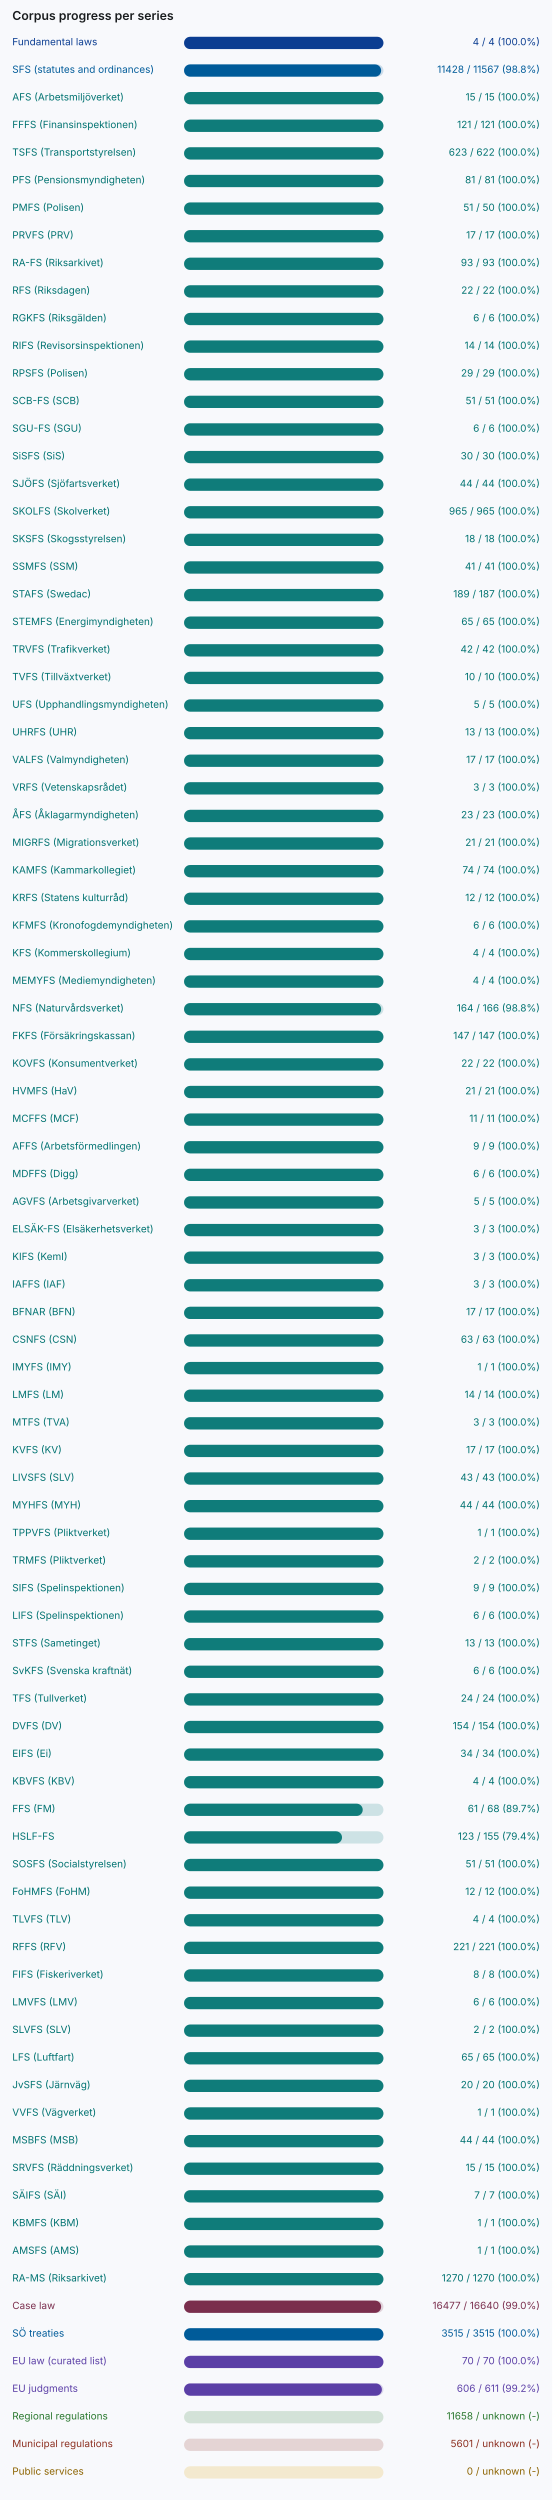
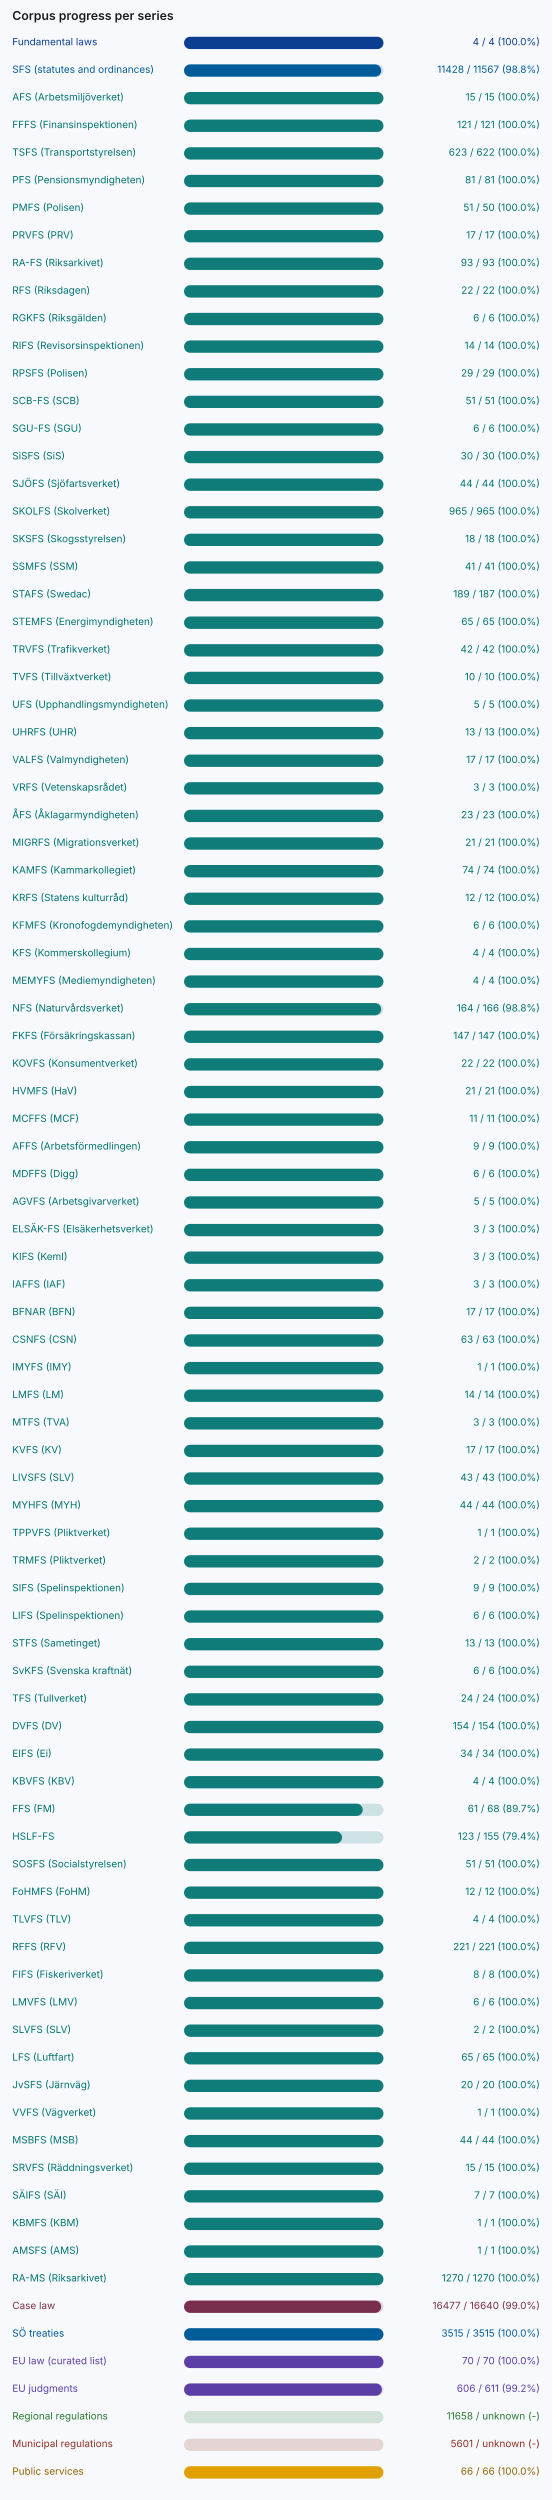
<svg xmlns="http://www.w3.org/2000/svg" width="720" height="3260" viewBox="0 0 720 3260" role="img" aria-label="Corpus progress per series">
  <rect width="720" height="3260" fill="#f8f9fc" />
  <g font-family="Inter, system-ui, sans-serif" font-size="13">
    <text x="16" y="26" font-size="16" font-weight="600" fill="#191c1e">Corpus progress per series</text>
    <text x="16" y="59" fill="#0b3d91">Fundamental laws</text>
    <rect x="240" y="48" width="260" height="16" rx="8" fill="#0b3d91" fill-opacity="0.18" />
    <rect x="240" y="48" width="260" height="16" rx="8" fill="#0b3d91" />
    <text x="704" y="59" text-anchor="end" fill="#0b3d91">4 / 4 (100.0%)</text>
    <text x="16" y="95" fill="#005b99">SFS (statutes and ordinances)</text>
    <rect x="240" y="84" width="260" height="16" rx="8" fill="#005b99" fill-opacity="0.18" />
    <rect x="240" y="84" width="257" height="16" rx="8" fill="#005b99" />
    <text x="704" y="95" text-anchor="end" fill="#005b99">11428 / 11567 (98.8%)</text>
    <text x="16" y="131" fill="#007270">AFS (Arbetsmiljöverket)</text>
    <rect x="240" y="120" width="260" height="16" rx="8" fill="#0f7c7a" fill-opacity="0.18" />
    <rect x="240" y="120" width="260" height="16" rx="8" fill="#0f7c7a" />
    <text x="704" y="131" text-anchor="end" fill="#007270">15 / 15 (100.0%)</text>
    <text x="16" y="167" fill="#007270">FFFS (Finansinspektionen)</text>
    <rect x="240" y="156" width="260" height="16" rx="8" fill="#0f7c7a" fill-opacity="0.18" />
    <rect x="240" y="156" width="260" height="16" rx="8" fill="#0f7c7a" />
    <text x="704" y="167" text-anchor="end" fill="#007270">121 / 121 (100.0%)</text>
    <text x="16" y="203" fill="#007270">TSFS (Transportstyrelsen)</text>
    <rect x="240" y="192" width="260" height="16" rx="8" fill="#0f7c7a" fill-opacity="0.18" />
    <rect x="240" y="192" width="260" height="16" rx="8" fill="#0f7c7a" />
    <text x="704" y="203" text-anchor="end" fill="#007270">623 / 622 (100.0%)</text>
    <text x="16" y="239" fill="#007270">PFS (Pensionsmyndigheten)</text>
    <rect x="240" y="228" width="260" height="16" rx="8" fill="#0f7c7a" fill-opacity="0.18" />
    <rect x="240" y="228" width="260" height="16" rx="8" fill="#0f7c7a" />
    <text x="704" y="239" text-anchor="end" fill="#007270">81 / 81 (100.0%)</text>
    <text x="16" y="275" fill="#007270">PMFS (Polisen)</text>
    <rect x="240" y="264" width="260" height="16" rx="8" fill="#0f7c7a" fill-opacity="0.18" />
    <rect x="240" y="264" width="260" height="16" rx="8" fill="#0f7c7a" />
    <text x="704" y="275" text-anchor="end" fill="#007270">51 / 50 (100.0%)</text>
    <text x="16" y="311" fill="#007270">PRVFS (PRV)</text>
    <rect x="240" y="300" width="260" height="16" rx="8" fill="#0f7c7a" fill-opacity="0.18" />
    <rect x="240" y="300" width="260" height="16" rx="8" fill="#0f7c7a" />
    <text x="704" y="311" text-anchor="end" fill="#007270">17 / 17 (100.0%)</text>
    <text x="16" y="347" fill="#007270">RA-FS (Riksarkivet)</text>
    <rect x="240" y="336" width="260" height="16" rx="8" fill="#0f7c7a" fill-opacity="0.18" />
    <rect x="240" y="336" width="260" height="16" rx="8" fill="#0f7c7a" />
    <text x="704" y="347" text-anchor="end" fill="#007270">93 / 93 (100.0%)</text>
    <text x="16" y="383" fill="#007270">RFS (Riksdagen)</text>
    <rect x="240" y="372" width="260" height="16" rx="8" fill="#0f7c7a" fill-opacity="0.18" />
    <rect x="240" y="372" width="260" height="16" rx="8" fill="#0f7c7a" />
    <text x="704" y="383" text-anchor="end" fill="#007270">22 / 22 (100.0%)</text>
    <text x="16" y="419" fill="#007270">RGKFS (Riksgälden)</text>
    <rect x="240" y="408" width="260" height="16" rx="8" fill="#0f7c7a" fill-opacity="0.18" />
    <rect x="240" y="408" width="260" height="16" rx="8" fill="#0f7c7a" />
    <text x="704" y="419" text-anchor="end" fill="#007270">6 / 6 (100.0%)</text>
    <text x="16" y="455" fill="#007270">RIFS (Revisorsinspektionen)</text>
    <rect x="240" y="444" width="260" height="16" rx="8" fill="#0f7c7a" fill-opacity="0.18" />
    <rect x="240" y="444" width="260" height="16" rx="8" fill="#0f7c7a" />
    <text x="704" y="455" text-anchor="end" fill="#007270">14 / 14 (100.0%)</text>
    <text x="16" y="491" fill="#007270">RPSFS (Polisen)</text>
    <rect x="240" y="480" width="260" height="16" rx="8" fill="#0f7c7a" fill-opacity="0.18" />
    <rect x="240" y="480" width="260" height="16" rx="8" fill="#0f7c7a" />
    <text x="704" y="491" text-anchor="end" fill="#007270">29 / 29 (100.0%)</text>
    <text x="16" y="527" fill="#007270">SCB-FS (SCB)</text>
    <rect x="240" y="516" width="260" height="16" rx="8" fill="#0f7c7a" fill-opacity="0.18" />
    <rect x="240" y="516" width="260" height="16" rx="8" fill="#0f7c7a" />
    <text x="704" y="527" text-anchor="end" fill="#007270">51 / 51 (100.0%)</text>
    <text x="16" y="563" fill="#007270">SGU-FS (SGU)</text>
    <rect x="240" y="552" width="260" height="16" rx="8" fill="#0f7c7a" fill-opacity="0.18" />
    <rect x="240" y="552" width="260" height="16" rx="8" fill="#0f7c7a" />
    <text x="704" y="563" text-anchor="end" fill="#007270">6 / 6 (100.0%)</text>
    <text x="16" y="599" fill="#007270">SiSFS (SiS)</text>
    <rect x="240" y="588" width="260" height="16" rx="8" fill="#0f7c7a" fill-opacity="0.18" />
    <rect x="240" y="588" width="260" height="16" rx="8" fill="#0f7c7a" />
    <text x="704" y="599" text-anchor="end" fill="#007270">30 / 30 (100.0%)</text>
    <text x="16" y="635" fill="#007270">SJÖFS (Sjöfartsverket)</text>
    <rect x="240" y="624" width="260" height="16" rx="8" fill="#0f7c7a" fill-opacity="0.18" />
    <rect x="240" y="624" width="260" height="16" rx="8" fill="#0f7c7a" />
    <text x="704" y="635" text-anchor="end" fill="#007270">44 / 44 (100.0%)</text>
    <text x="16" y="671" fill="#007270">SKOLFS (Skolverket)</text>
    <rect x="240" y="660" width="260" height="16" rx="8" fill="#0f7c7a" fill-opacity="0.18" />
    <rect x="240" y="660" width="260" height="16" rx="8" fill="#0f7c7a" />
    <text x="704" y="671" text-anchor="end" fill="#007270">965 / 965 (100.0%)</text>
    <text x="16" y="707" fill="#007270">SKSFS (Skogsstyrelsen)</text>
    <rect x="240" y="696" width="260" height="16" rx="8" fill="#0f7c7a" fill-opacity="0.18" />
    <rect x="240" y="696" width="260" height="16" rx="8" fill="#0f7c7a" />
    <text x="704" y="707" text-anchor="end" fill="#007270">18 / 18 (100.0%)</text>
    <text x="16" y="743" fill="#007270">SSMFS (SSM)</text>
    <rect x="240" y="732" width="260" height="16" rx="8" fill="#0f7c7a" fill-opacity="0.18" />
    <rect x="240" y="732" width="260" height="16" rx="8" fill="#0f7c7a" />
    <text x="704" y="743" text-anchor="end" fill="#007270">41 / 41 (100.0%)</text>
    <text x="16" y="779" fill="#007270">STAFS (Swedac)</text>
    <rect x="240" y="768" width="260" height="16" rx="8" fill="#0f7c7a" fill-opacity="0.18" />
    <rect x="240" y="768" width="260" height="16" rx="8" fill="#0f7c7a" />
    <text x="704" y="779" text-anchor="end" fill="#007270">189 / 187 (100.0%)</text>
    <text x="16" y="815" fill="#007270">STEMFS (Energimyndigheten)</text>
    <rect x="240" y="804" width="260" height="16" rx="8" fill="#0f7c7a" fill-opacity="0.18" />
    <rect x="240" y="804" width="260" height="16" rx="8" fill="#0f7c7a" />
    <text x="704" y="815" text-anchor="end" fill="#007270">65 / 65 (100.0%)</text>
    <text x="16" y="851" fill="#007270">TRVFS (Trafikverket)</text>
    <rect x="240" y="840" width="260" height="16" rx="8" fill="#0f7c7a" fill-opacity="0.18" />
    <rect x="240" y="840" width="260" height="16" rx="8" fill="#0f7c7a" />
    <text x="704" y="851" text-anchor="end" fill="#007270">42 / 42 (100.0%)</text>
    <text x="16" y="887" fill="#007270">TVFS (Tillväxtverket)</text>
    <rect x="240" y="876" width="260" height="16" rx="8" fill="#0f7c7a" fill-opacity="0.18" />
    <rect x="240" y="876" width="260" height="16" rx="8" fill="#0f7c7a" />
    <text x="704" y="887" text-anchor="end" fill="#007270">10 / 10 (100.0%)</text>
    <text x="16" y="923" fill="#007270">UFS (Upphandlingsmyndigheten)</text>
    <rect x="240" y="912" width="260" height="16" rx="8" fill="#0f7c7a" fill-opacity="0.18" />
    <rect x="240" y="912" width="260" height="16" rx="8" fill="#0f7c7a" />
    <text x="704" y="923" text-anchor="end" fill="#007270">5 / 5 (100.0%)</text>
    <text x="16" y="959" fill="#007270">UHRFS (UHR)</text>
    <rect x="240" y="948" width="260" height="16" rx="8" fill="#0f7c7a" fill-opacity="0.18" />
    <rect x="240" y="948" width="260" height="16" rx="8" fill="#0f7c7a" />
    <text x="704" y="959" text-anchor="end" fill="#007270">13 / 13 (100.0%)</text>
    <text x="16" y="995" fill="#007270">VALFS (Valmyndigheten)</text>
    <rect x="240" y="984" width="260" height="16" rx="8" fill="#0f7c7a" fill-opacity="0.18" />
    <rect x="240" y="984" width="260" height="16" rx="8" fill="#0f7c7a" />
    <text x="704" y="995" text-anchor="end" fill="#007270">17 / 17 (100.0%)</text>
    <text x="16" y="1031" fill="#007270">VRFS (Vetenskapsrådet)</text>
    <rect x="240" y="1020" width="260" height="16" rx="8" fill="#0f7c7a" fill-opacity="0.18" />
    <rect x="240" y="1020" width="260" height="16" rx="8" fill="#0f7c7a" />
    <text x="704" y="1031" text-anchor="end" fill="#007270">3 / 3 (100.0%)</text>
    <text x="16" y="1067" fill="#007270">ÅFS (Åklagarmyndigheten)</text>
    <rect x="240" y="1056" width="260" height="16" rx="8" fill="#0f7c7a" fill-opacity="0.18" />
    <rect x="240" y="1056" width="260" height="16" rx="8" fill="#0f7c7a" />
    <text x="704" y="1067" text-anchor="end" fill="#007270">23 / 23 (100.0%)</text>
    <text x="16" y="1103" fill="#007270">MIGRFS (Migrationsverket)</text>
    <rect x="240" y="1092" width="260" height="16" rx="8" fill="#0f7c7a" fill-opacity="0.18" />
    <rect x="240" y="1092" width="260" height="16" rx="8" fill="#0f7c7a" />
    <text x="704" y="1103" text-anchor="end" fill="#007270">21 / 21 (100.0%)</text>
    <text x="16" y="1139" fill="#007270">KAMFS (Kammarkollegiet)</text>
    <rect x="240" y="1128" width="260" height="16" rx="8" fill="#0f7c7a" fill-opacity="0.18" />
    <rect x="240" y="1128" width="260" height="16" rx="8" fill="#0f7c7a" />
    <text x="704" y="1139" text-anchor="end" fill="#007270">74 / 74 (100.0%)</text>
    <text x="16" y="1175" fill="#007270">KRFS (Statens kulturråd)</text>
    <rect x="240" y="1164" width="260" height="16" rx="8" fill="#0f7c7a" fill-opacity="0.18" />
    <rect x="240" y="1164" width="260" height="16" rx="8" fill="#0f7c7a" />
    <text x="704" y="1175" text-anchor="end" fill="#007270">12 / 12 (100.0%)</text>
    <text x="16" y="1211" fill="#007270">KFMFS (Kronofogdemyndigheten)</text>
    <rect x="240" y="1200" width="260" height="16" rx="8" fill="#0f7c7a" fill-opacity="0.18" />
    <rect x="240" y="1200" width="260" height="16" rx="8" fill="#0f7c7a" />
    <text x="704" y="1211" text-anchor="end" fill="#007270">6 / 6 (100.0%)</text>
    <text x="16" y="1247" fill="#007270">KFS (Kommerskollegium)</text>
    <rect x="240" y="1236" width="260" height="16" rx="8" fill="#0f7c7a" fill-opacity="0.18" />
    <rect x="240" y="1236" width="260" height="16" rx="8" fill="#0f7c7a" />
    <text x="704" y="1247" text-anchor="end" fill="#007270">4 / 4 (100.0%)</text>
    <text x="16" y="1283" fill="#007270">MEMYFS (Mediemyndigheten)</text>
    <rect x="240" y="1272" width="260" height="16" rx="8" fill="#0f7c7a" fill-opacity="0.18" />
    <rect x="240" y="1272" width="260" height="16" rx="8" fill="#0f7c7a" />
    <text x="704" y="1283" text-anchor="end" fill="#007270">4 / 4 (100.0%)</text>
    <text x="16" y="1319" fill="#007270">NFS (Naturvårdsverket)</text>
    <rect x="240" y="1308" width="260" height="16" rx="8" fill="#0f7c7a" fill-opacity="0.18" />
    <rect x="240" y="1308" width="257" height="16" rx="8" fill="#0f7c7a" />
    <text x="704" y="1319" text-anchor="end" fill="#007270">164 / 166 (98.8%)</text>
    <text x="16" y="1355" fill="#007270">FKFS (Försäkringskassan)</text>
    <rect x="240" y="1344" width="260" height="16" rx="8" fill="#0f7c7a" fill-opacity="0.18" />
    <rect x="240" y="1344" width="260" height="16" rx="8" fill="#0f7c7a" />
    <text x="704" y="1355" text-anchor="end" fill="#007270">147 / 147 (100.0%)</text>
    <text x="16" y="1391" fill="#007270">KOVFS (Konsumentverket)</text>
    <rect x="240" y="1380" width="260" height="16" rx="8" fill="#0f7c7a" fill-opacity="0.18" />
    <rect x="240" y="1380" width="260" height="16" rx="8" fill="#0f7c7a" />
    <text x="704" y="1391" text-anchor="end" fill="#007270">22 / 22 (100.0%)</text>
    <text x="16" y="1427" fill="#007270">HVMFS (HaV)</text>
    <rect x="240" y="1416" width="260" height="16" rx="8" fill="#0f7c7a" fill-opacity="0.18" />
    <rect x="240" y="1416" width="260" height="16" rx="8" fill="#0f7c7a" />
    <text x="704" y="1427" text-anchor="end" fill="#007270">21 / 21 (100.0%)</text>
    <text x="16" y="1463" fill="#007270">MCFFS (MCF)</text>
    <rect x="240" y="1452" width="260" height="16" rx="8" fill="#0f7c7a" fill-opacity="0.18" />
    <rect x="240" y="1452" width="260" height="16" rx="8" fill="#0f7c7a" />
    <text x="704" y="1463" text-anchor="end" fill="#007270">11 / 11 (100.0%)</text>
    <text x="16" y="1499" fill="#007270">AFFS (Arbetsförmedlingen)</text>
    <rect x="240" y="1488" width="260" height="16" rx="8" fill="#0f7c7a" fill-opacity="0.18" />
    <rect x="240" y="1488" width="260" height="16" rx="8" fill="#0f7c7a" />
    <text x="704" y="1499" text-anchor="end" fill="#007270">9 / 9 (100.0%)</text>
    <text x="16" y="1535" fill="#007270">MDFFS (Digg)</text>
    <rect x="240" y="1524" width="260" height="16" rx="8" fill="#0f7c7a" fill-opacity="0.18" />
    <rect x="240" y="1524" width="260" height="16" rx="8" fill="#0f7c7a" />
    <text x="704" y="1535" text-anchor="end" fill="#007270">6 / 6 (100.0%)</text>
    <text x="16" y="1571" fill="#007270">AGVFS (Arbetsgivarverket)</text>
    <rect x="240" y="1560" width="260" height="16" rx="8" fill="#0f7c7a" fill-opacity="0.18" />
    <rect x="240" y="1560" width="260" height="16" rx="8" fill="#0f7c7a" />
    <text x="704" y="1571" text-anchor="end" fill="#007270">5 / 5 (100.0%)</text>
    <text x="16" y="1607" fill="#007270">ELSÄK-FS (Elsäkerhetsverket)</text>
    <rect x="240" y="1596" width="260" height="16" rx="8" fill="#0f7c7a" fill-opacity="0.18" />
    <rect x="240" y="1596" width="260" height="16" rx="8" fill="#0f7c7a" />
    <text x="704" y="1607" text-anchor="end" fill="#007270">3 / 3 (100.0%)</text>
    <text x="16" y="1643" fill="#007270">KIFS (KemI)</text>
    <rect x="240" y="1632" width="260" height="16" rx="8" fill="#0f7c7a" fill-opacity="0.18" />
    <rect x="240" y="1632" width="260" height="16" rx="8" fill="#0f7c7a" />
    <text x="704" y="1643" text-anchor="end" fill="#007270">3 / 3 (100.0%)</text>
    <text x="16" y="1679" fill="#007270">IAFFS (IAF)</text>
    <rect x="240" y="1668" width="260" height="16" rx="8" fill="#0f7c7a" fill-opacity="0.18" />
    <rect x="240" y="1668" width="260" height="16" rx="8" fill="#0f7c7a" />
    <text x="704" y="1679" text-anchor="end" fill="#007270">3 / 3 (100.0%)</text>
    <text x="16" y="1715" fill="#007270">BFNAR (BFN)</text>
    <rect x="240" y="1704" width="260" height="16" rx="8" fill="#0f7c7a" fill-opacity="0.18" />
    <rect x="240" y="1704" width="260" height="16" rx="8" fill="#0f7c7a" />
    <text x="704" y="1715" text-anchor="end" fill="#007270">17 / 17 (100.0%)</text>
    <text x="16" y="1751" fill="#007270">CSNFS (CSN)</text>
    <rect x="240" y="1740" width="260" height="16" rx="8" fill="#0f7c7a" fill-opacity="0.18" />
    <rect x="240" y="1740" width="260" height="16" rx="8" fill="#0f7c7a" />
    <text x="704" y="1751" text-anchor="end" fill="#007270">63 / 63 (100.0%)</text>
    <text x="16" y="1787" fill="#007270">IMYFS (IMY)</text>
    <rect x="240" y="1776" width="260" height="16" rx="8" fill="#0f7c7a" fill-opacity="0.18" />
    <rect x="240" y="1776" width="260" height="16" rx="8" fill="#0f7c7a" />
    <text x="704" y="1787" text-anchor="end" fill="#007270">1 / 1 (100.0%)</text>
    <text x="16" y="1823" fill="#007270">LMFS (LM)</text>
    <rect x="240" y="1812" width="260" height="16" rx="8" fill="#0f7c7a" fill-opacity="0.18" />
    <rect x="240" y="1812" width="260" height="16" rx="8" fill="#0f7c7a" />
    <text x="704" y="1823" text-anchor="end" fill="#007270">14 / 14 (100.0%)</text>
    <text x="16" y="1859" fill="#007270">MTFS (TVA)</text>
    <rect x="240" y="1848" width="260" height="16" rx="8" fill="#0f7c7a" fill-opacity="0.18" />
    <rect x="240" y="1848" width="260" height="16" rx="8" fill="#0f7c7a" />
    <text x="704" y="1859" text-anchor="end" fill="#007270">3 / 3 (100.0%)</text>
    <text x="16" y="1895" fill="#007270">KVFS (KV)</text>
    <rect x="240" y="1884" width="260" height="16" rx="8" fill="#0f7c7a" fill-opacity="0.18" />
    <rect x="240" y="1884" width="260" height="16" rx="8" fill="#0f7c7a" />
    <text x="704" y="1895" text-anchor="end" fill="#007270">17 / 17 (100.0%)</text>
    <text x="16" y="1931" fill="#007270">LIVSFS (SLV)</text>
    <rect x="240" y="1920" width="260" height="16" rx="8" fill="#0f7c7a" fill-opacity="0.18" />
    <rect x="240" y="1920" width="260" height="16" rx="8" fill="#0f7c7a" />
    <text x="704" y="1931" text-anchor="end" fill="#007270">43 / 43 (100.0%)</text>
    <text x="16" y="1967" fill="#007270">MYHFS (MYH)</text>
    <rect x="240" y="1956" width="260" height="16" rx="8" fill="#0f7c7a" fill-opacity="0.18" />
    <rect x="240" y="1956" width="260" height="16" rx="8" fill="#0f7c7a" />
    <text x="704" y="1967" text-anchor="end" fill="#007270">44 / 44 (100.0%)</text>
    <text x="16" y="2003" fill="#007270">TPPVFS (Pliktverket)</text>
    <rect x="240" y="1992" width="260" height="16" rx="8" fill="#0f7c7a" fill-opacity="0.18" />
    <rect x="240" y="1992" width="260" height="16" rx="8" fill="#0f7c7a" />
    <text x="704" y="2003" text-anchor="end" fill="#007270">1 / 1 (100.0%)</text>
    <text x="16" y="2039" fill="#007270">TRMFS (Pliktverket)</text>
    <rect x="240" y="2028" width="260" height="16" rx="8" fill="#0f7c7a" fill-opacity="0.18" />
    <rect x="240" y="2028" width="260" height="16" rx="8" fill="#0f7c7a" />
    <text x="704" y="2039" text-anchor="end" fill="#007270">2 / 2 (100.0%)</text>
    <text x="16" y="2075" fill="#007270">SIFS (Spelinspektionen)</text>
    <rect x="240" y="2064" width="260" height="16" rx="8" fill="#0f7c7a" fill-opacity="0.18" />
    <rect x="240" y="2064" width="260" height="16" rx="8" fill="#0f7c7a" />
    <text x="704" y="2075" text-anchor="end" fill="#007270">9 / 9 (100.0%)</text>
    <text x="16" y="2111" fill="#007270">LIFS (Spelinspektionen)</text>
    <rect x="240" y="2100" width="260" height="16" rx="8" fill="#0f7c7a" fill-opacity="0.18" />
    <rect x="240" y="2100" width="260" height="16" rx="8" fill="#0f7c7a" />
    <text x="704" y="2111" text-anchor="end" fill="#007270">6 / 6 (100.0%)</text>
    <text x="16" y="2147" fill="#007270">STFS (Sametinget)</text>
    <rect x="240" y="2136" width="260" height="16" rx="8" fill="#0f7c7a" fill-opacity="0.18" />
    <rect x="240" y="2136" width="260" height="16" rx="8" fill="#0f7c7a" />
    <text x="704" y="2147" text-anchor="end" fill="#007270">13 / 13 (100.0%)</text>
    <text x="16" y="2183" fill="#007270">SvKFS (Svenska kraftnät)</text>
    <rect x="240" y="2172" width="260" height="16" rx="8" fill="#0f7c7a" fill-opacity="0.18" />
    <rect x="240" y="2172" width="260" height="16" rx="8" fill="#0f7c7a" />
    <text x="704" y="2183" text-anchor="end" fill="#007270">6 / 6 (100.0%)</text>
    <text x="16" y="2219" fill="#007270">TFS (Tullverket)</text>
    <rect x="240" y="2208" width="260" height="16" rx="8" fill="#0f7c7a" fill-opacity="0.18" />
    <rect x="240" y="2208" width="260" height="16" rx="8" fill="#0f7c7a" />
    <text x="704" y="2219" text-anchor="end" fill="#007270">24 / 24 (100.0%)</text>
    <text x="16" y="2255" fill="#007270">DVFS (DV)</text>
    <rect x="240" y="2244" width="260" height="16" rx="8" fill="#0f7c7a" fill-opacity="0.18" />
    <rect x="240" y="2244" width="260" height="16" rx="8" fill="#0f7c7a" />
    <text x="704" y="2255" text-anchor="end" fill="#007270">154 / 154 (100.0%)</text>
    <text x="16" y="2291" fill="#007270">EIFS (Ei)</text>
    <rect x="240" y="2280" width="260" height="16" rx="8" fill="#0f7c7a" fill-opacity="0.18" />
    <rect x="240" y="2280" width="260" height="16" rx="8" fill="#0f7c7a" />
    <text x="704" y="2291" text-anchor="end" fill="#007270">34 / 34 (100.0%)</text>
    <text x="16" y="2327" fill="#007270">KBVFS (KBV)</text>
    <rect x="240" y="2316" width="260" height="16" rx="8" fill="#0f7c7a" fill-opacity="0.18" />
    <rect x="240" y="2316" width="260" height="16" rx="8" fill="#0f7c7a" />
    <text x="704" y="2327" text-anchor="end" fill="#007270">4 / 4 (100.0%)</text>
    <text x="16" y="2363" fill="#007270">FFS (FM)</text>
    <rect x="240" y="2352" width="260" height="16" rx="8" fill="#0f7c7a" fill-opacity="0.18" />
    <rect x="240" y="2352" width="233" height="16" rx="8" fill="#0f7c7a" />
    <text x="704" y="2363" text-anchor="end" fill="#007270">61 / 68 (89.7%)</text>
    <text x="16" y="2399" fill="#007270">HSLF-FS</text>
    <rect x="240" y="2388" width="260" height="16" rx="8" fill="#0f7c7a" fill-opacity="0.18" />
    <rect x="240" y="2388" width="206" height="16" rx="8" fill="#0f7c7a" />
    <text x="704" y="2399" text-anchor="end" fill="#007270">123 / 155 (79.4%)</text>
    <text x="16" y="2435" fill="#007270">SOSFS (Socialstyrelsen)</text>
    <rect x="240" y="2424" width="260" height="16" rx="8" fill="#0f7c7a" fill-opacity="0.18" />
    <rect x="240" y="2424" width="260" height="16" rx="8" fill="#0f7c7a" />
    <text x="704" y="2435" text-anchor="end" fill="#007270">51 / 51 (100.0%)</text>
    <text x="16" y="2471" fill="#007270">FoHMFS (FoHM)</text>
    <rect x="240" y="2460" width="260" height="16" rx="8" fill="#0f7c7a" fill-opacity="0.18" />
    <rect x="240" y="2460" width="260" height="16" rx="8" fill="#0f7c7a" />
    <text x="704" y="2471" text-anchor="end" fill="#007270">12 / 12 (100.0%)</text>
    <text x="16" y="2507" fill="#007270">TLVFS (TLV)</text>
    <rect x="240" y="2496" width="260" height="16" rx="8" fill="#0f7c7a" fill-opacity="0.18" />
    <rect x="240" y="2496" width="260" height="16" rx="8" fill="#0f7c7a" />
    <text x="704" y="2507" text-anchor="end" fill="#007270">4 / 4 (100.0%)</text>
    <text x="16" y="2543" fill="#007270">RFFS (RFV)</text>
    <rect x="240" y="2532" width="260" height="16" rx="8" fill="#0f7c7a" fill-opacity="0.18" />
    <rect x="240" y="2532" width="260" height="16" rx="8" fill="#0f7c7a" />
    <text x="704" y="2543" text-anchor="end" fill="#007270">221 / 221 (100.0%)</text>
    <text x="16" y="2579" fill="#007270">FIFS (Fiskeriverket)</text>
    <rect x="240" y="2568" width="260" height="16" rx="8" fill="#0f7c7a" fill-opacity="0.18" />
    <rect x="240" y="2568" width="260" height="16" rx="8" fill="#0f7c7a" />
    <text x="704" y="2579" text-anchor="end" fill="#007270">8 / 8 (100.0%)</text>
    <text x="16" y="2615" fill="#007270">LMVFS (LMV)</text>
    <rect x="240" y="2604" width="260" height="16" rx="8" fill="#0f7c7a" fill-opacity="0.18" />
    <rect x="240" y="2604" width="260" height="16" rx="8" fill="#0f7c7a" />
    <text x="704" y="2615" text-anchor="end" fill="#007270">6 / 6 (100.0%)</text>
    <text x="16" y="2651" fill="#007270">SLVFS (SLV)</text>
    <rect x="240" y="2640" width="260" height="16" rx="8" fill="#0f7c7a" fill-opacity="0.18" />
    <rect x="240" y="2640" width="260" height="16" rx="8" fill="#0f7c7a" />
    <text x="704" y="2651" text-anchor="end" fill="#007270">2 / 2 (100.0%)</text>
    <text x="16" y="2687" fill="#007270">LFS (Luftfart)</text>
    <rect x="240" y="2676" width="260" height="16" rx="8" fill="#0f7c7a" fill-opacity="0.18" />
    <rect x="240" y="2676" width="260" height="16" rx="8" fill="#0f7c7a" />
    <text x="704" y="2687" text-anchor="end" fill="#007270">65 / 65 (100.0%)</text>
    <text x="16" y="2723" fill="#007270">JvSFS (Järnväg)</text>
    <rect x="240" y="2712" width="260" height="16" rx="8" fill="#0f7c7a" fill-opacity="0.18" />
    <rect x="240" y="2712" width="260" height="16" rx="8" fill="#0f7c7a" />
    <text x="704" y="2723" text-anchor="end" fill="#007270">20 / 20 (100.0%)</text>
    <text x="16" y="2759" fill="#007270">VVFS (Vägverket)</text>
    <rect x="240" y="2748" width="260" height="16" rx="8" fill="#0f7c7a" fill-opacity="0.18" />
    <rect x="240" y="2748" width="260" height="16" rx="8" fill="#0f7c7a" />
    <text x="704" y="2759" text-anchor="end" fill="#007270">1 / 1 (100.0%)</text>
    <text x="16" y="2795" fill="#007270">MSBFS (MSB)</text>
    <rect x="240" y="2784" width="260" height="16" rx="8" fill="#0f7c7a" fill-opacity="0.18" />
    <rect x="240" y="2784" width="260" height="16" rx="8" fill="#0f7c7a" />
    <text x="704" y="2795" text-anchor="end" fill="#007270">44 / 44 (100.0%)</text>
    <text x="16" y="2831" fill="#007270">SRVFS (Räddningsverket)</text>
    <rect x="240" y="2820" width="260" height="16" rx="8" fill="#0f7c7a" fill-opacity="0.18" />
    <rect x="240" y="2820" width="260" height="16" rx="8" fill="#0f7c7a" />
    <text x="704" y="2831" text-anchor="end" fill="#007270">15 / 15 (100.0%)</text>
    <text x="16" y="2867" fill="#007270">SÄIFS (SÄI)</text>
    <rect x="240" y="2856" width="260" height="16" rx="8" fill="#0f7c7a" fill-opacity="0.18" />
    <rect x="240" y="2856" width="260" height="16" rx="8" fill="#0f7c7a" />
    <text x="704" y="2867" text-anchor="end" fill="#007270">7 / 7 (100.0%)</text>
    <text x="16" y="2903" fill="#007270">KBMFS (KBM)</text>
    <rect x="240" y="2892" width="260" height="16" rx="8" fill="#0f7c7a" fill-opacity="0.18" />
    <rect x="240" y="2892" width="260" height="16" rx="8" fill="#0f7c7a" />
    <text x="704" y="2903" text-anchor="end" fill="#007270">1 / 1 (100.0%)</text>
    <text x="16" y="2939" fill="#007270">AMSFS (AMS)</text>
    <rect x="240" y="2928" width="260" height="16" rx="8" fill="#0f7c7a" fill-opacity="0.18" />
    <rect x="240" y="2928" width="260" height="16" rx="8" fill="#0f7c7a" />
    <text x="704" y="2939" text-anchor="end" fill="#007270">1 / 1 (100.0%)</text>
    <text x="16" y="2975" fill="#007270">RA-MS (Riksarkivet)</text>
    <rect x="240" y="2964" width="260" height="16" rx="8" fill="#0f7c7a" fill-opacity="0.18" />
    <rect x="240" y="2964" width="260" height="16" rx="8" fill="#0f7c7a" />
    <text x="704" y="2975" text-anchor="end" fill="#007270">1270 / 1270 (100.0%)</text>
    <text x="16" y="3011" fill="#7a2e4d">Case law</text>
    <rect x="240" y="3000" width="260" height="16" rx="8" fill="#7a2e4d" fill-opacity="0.18" />
    <rect x="240" y="3000" width="257" height="16" rx="8" fill="#7a2e4d" />
    <text x="704" y="3011" text-anchor="end" fill="#7a2e4d">16477 / 16640 (99.0%)</text>
    <text x="16" y="3047" fill="#005b99">SÖ treaties</text>
    <rect x="240" y="3036" width="260" height="16" rx="8" fill="#005b99" fill-opacity="0.18" />
    <rect x="240" y="3036" width="260" height="16" rx="8" fill="#005b99" />
    <text x="704" y="3047" text-anchor="end" fill="#005b99">3515 / 3515 (100.0%)</text>
    <text x="16" y="3083" fill="#5b3fa6">EU law (curated list)</text>
    <rect x="240" y="3072" width="260" height="16" rx="8" fill="#5b3fa6" fill-opacity="0.18" />
    <rect x="240" y="3072" width="260" height="16" rx="8" fill="#5b3fa6" />
    <text x="704" y="3083" text-anchor="end" fill="#5b3fa6">70 / 70 (100.0%)</text>
    <text x="16" y="3119" fill="#5b3fa6">EU judgments</text>
    <rect x="240" y="3108" width="260" height="16" rx="8" fill="#5b3fa6" fill-opacity="0.18" />
    <rect x="240" y="3108" width="258" height="16" rx="8" fill="#5b3fa6" />
    <text x="704" y="3119" text-anchor="end" fill="#5b3fa6">606 / 611 (99.2%)</text>
    <text x="16" y="3155" fill="#28772d">Regional regulations</text>
    <rect x="240" y="3144" width="260" height="16" rx="8" fill="#2e7d32" fill-opacity="0.18" />
    <text x="704" y="3155" text-anchor="end" fill="#28772d">11658 / unknown (-)</text>
    <text x="16" y="3191" fill="#8b2e1f">Municipal regulations</text>
    <rect x="240" y="3180" width="260" height="16" rx="8" fill="#8b2e1f" fill-opacity="0.18" />
    <text x="704" y="3191" text-anchor="end" fill="#8b2e1f">5601 / unknown (-)</text>
    <text x="16" y="3227" fill="#8c6300">Public services</text>
    <rect x="240" y="3216" width="260" height="16" rx="8" fill="#e0a100" fill-opacity="0.18" />
-     <text x="704" y="3227" text-anchor="end" fill="#8c6300">0 / unknown (-)</text>
+     <rect x="240" y="3216" width="260" height="16" rx="8" fill="#e0a100" />
+     <text x="704" y="3227" text-anchor="end" fill="#8c6300">66 / 66 (100.0%)</text>
  </g>
</svg>
